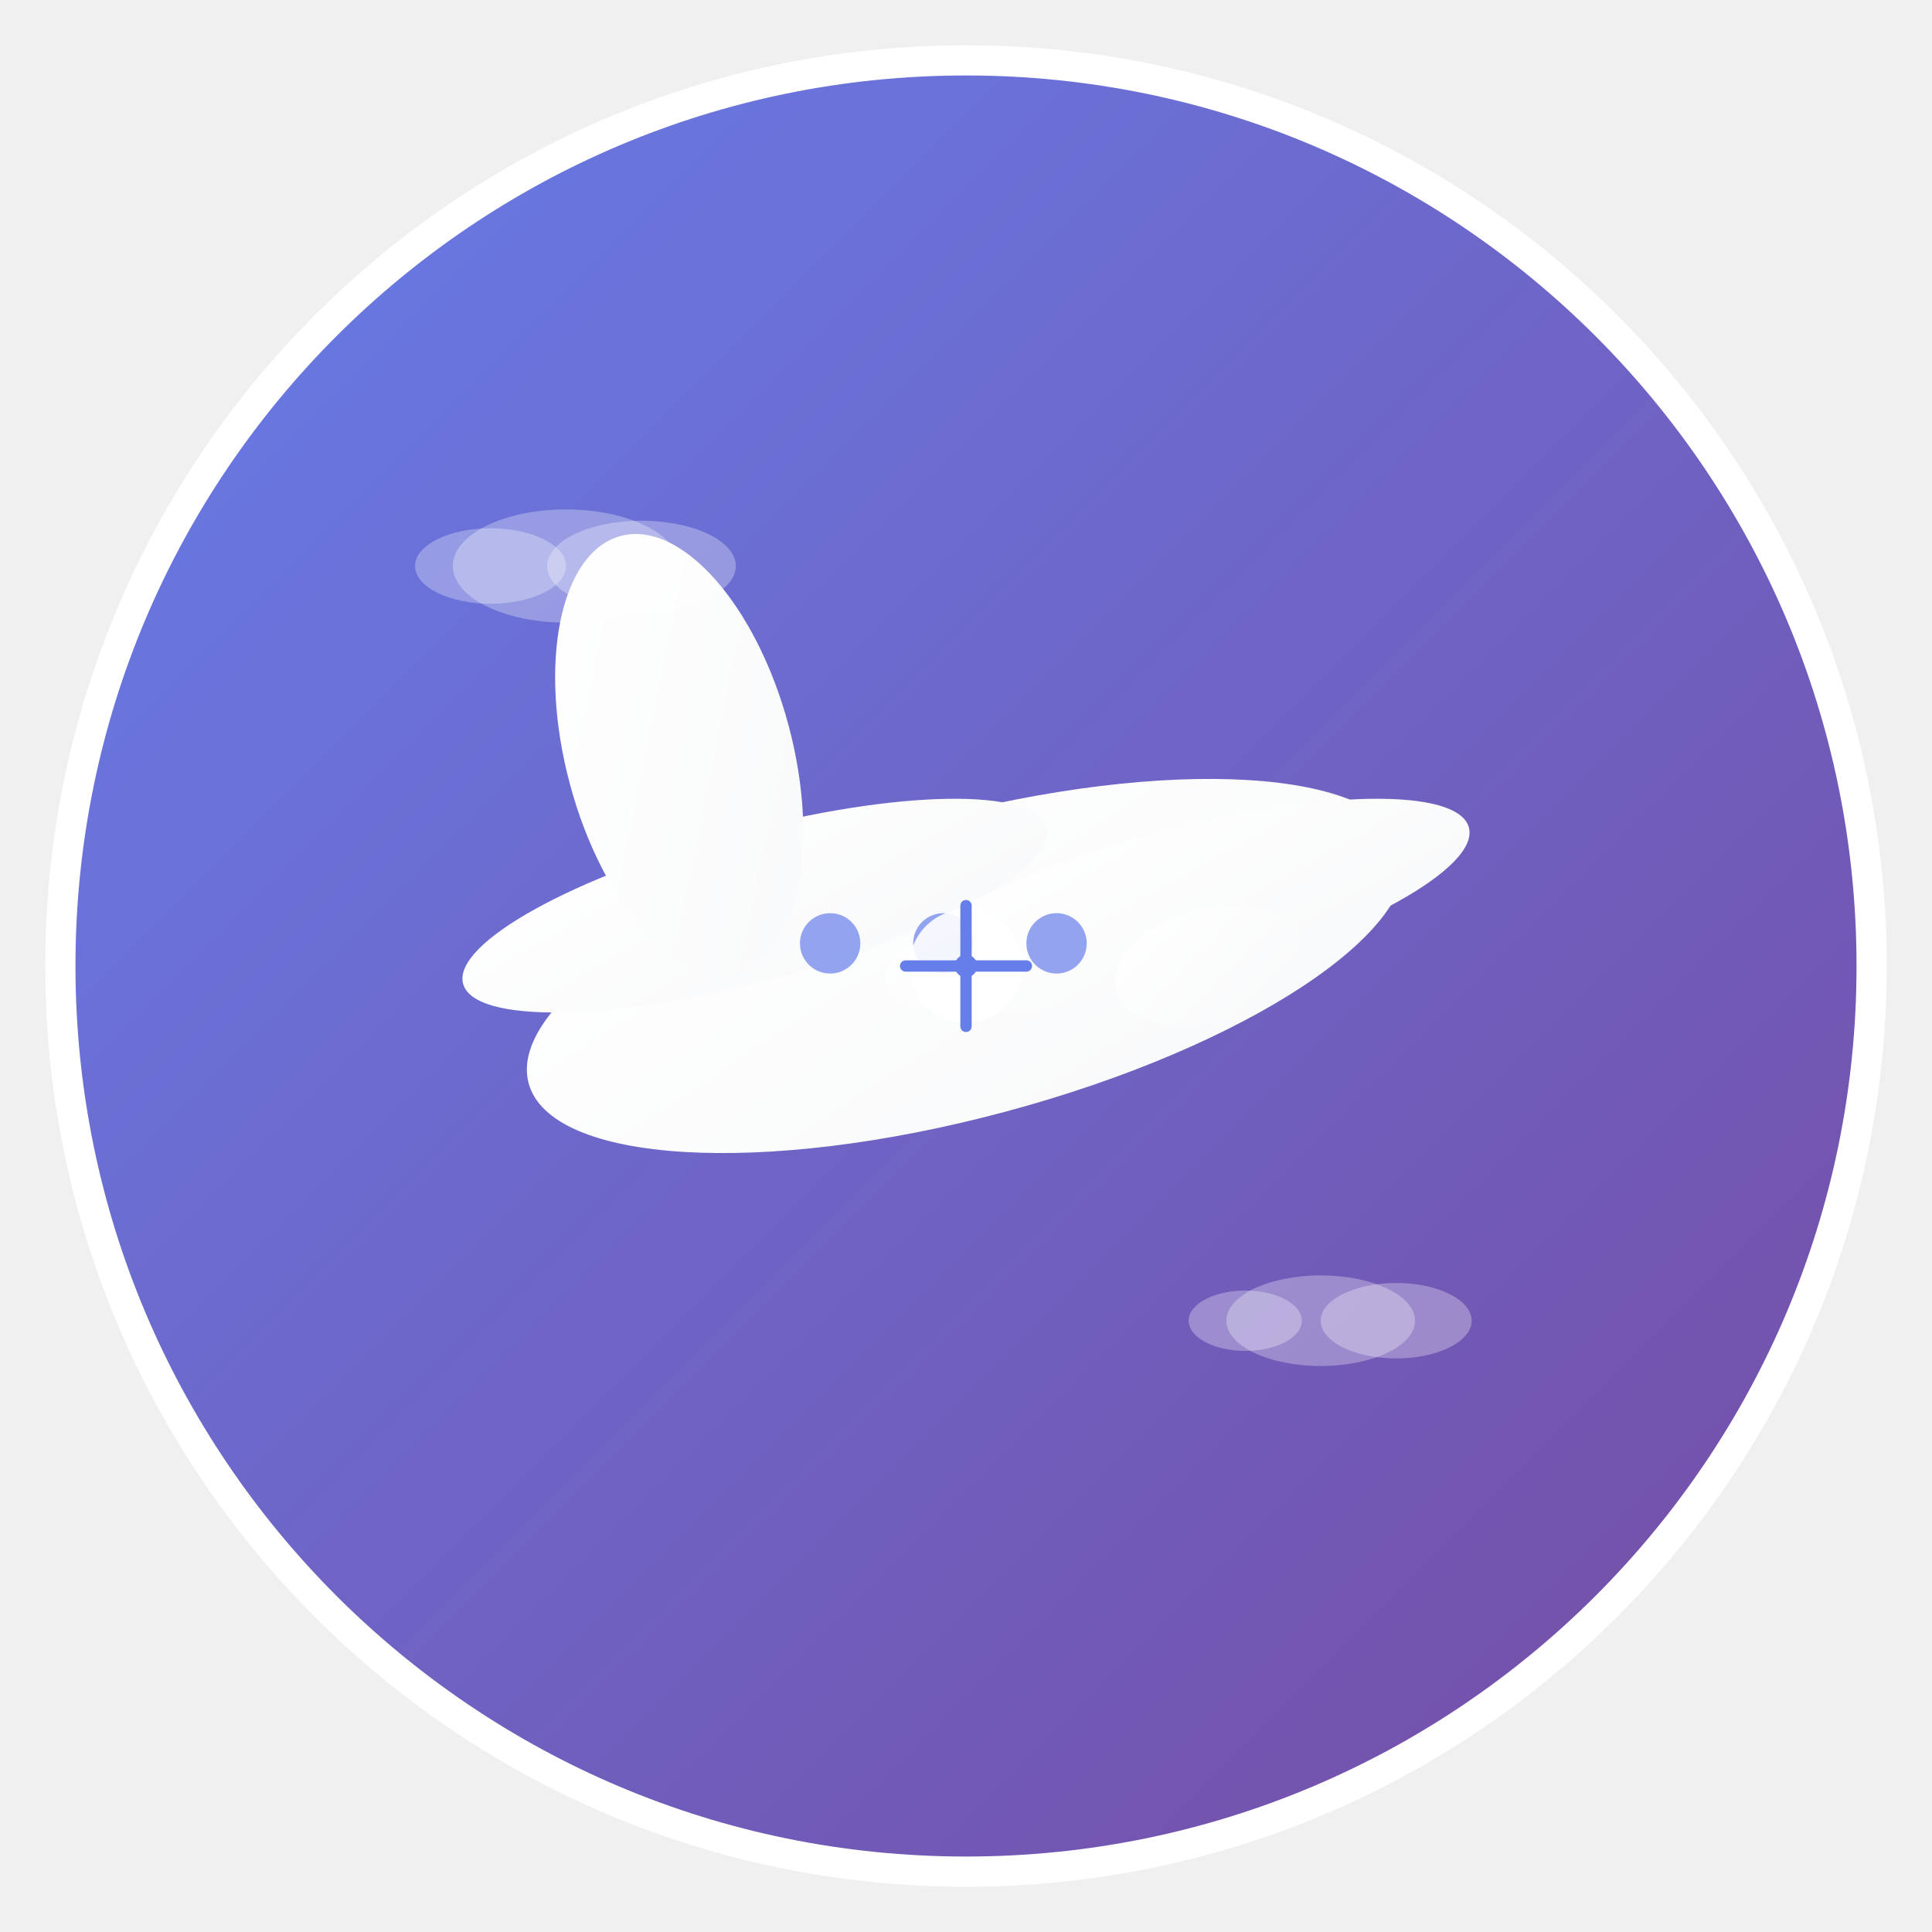
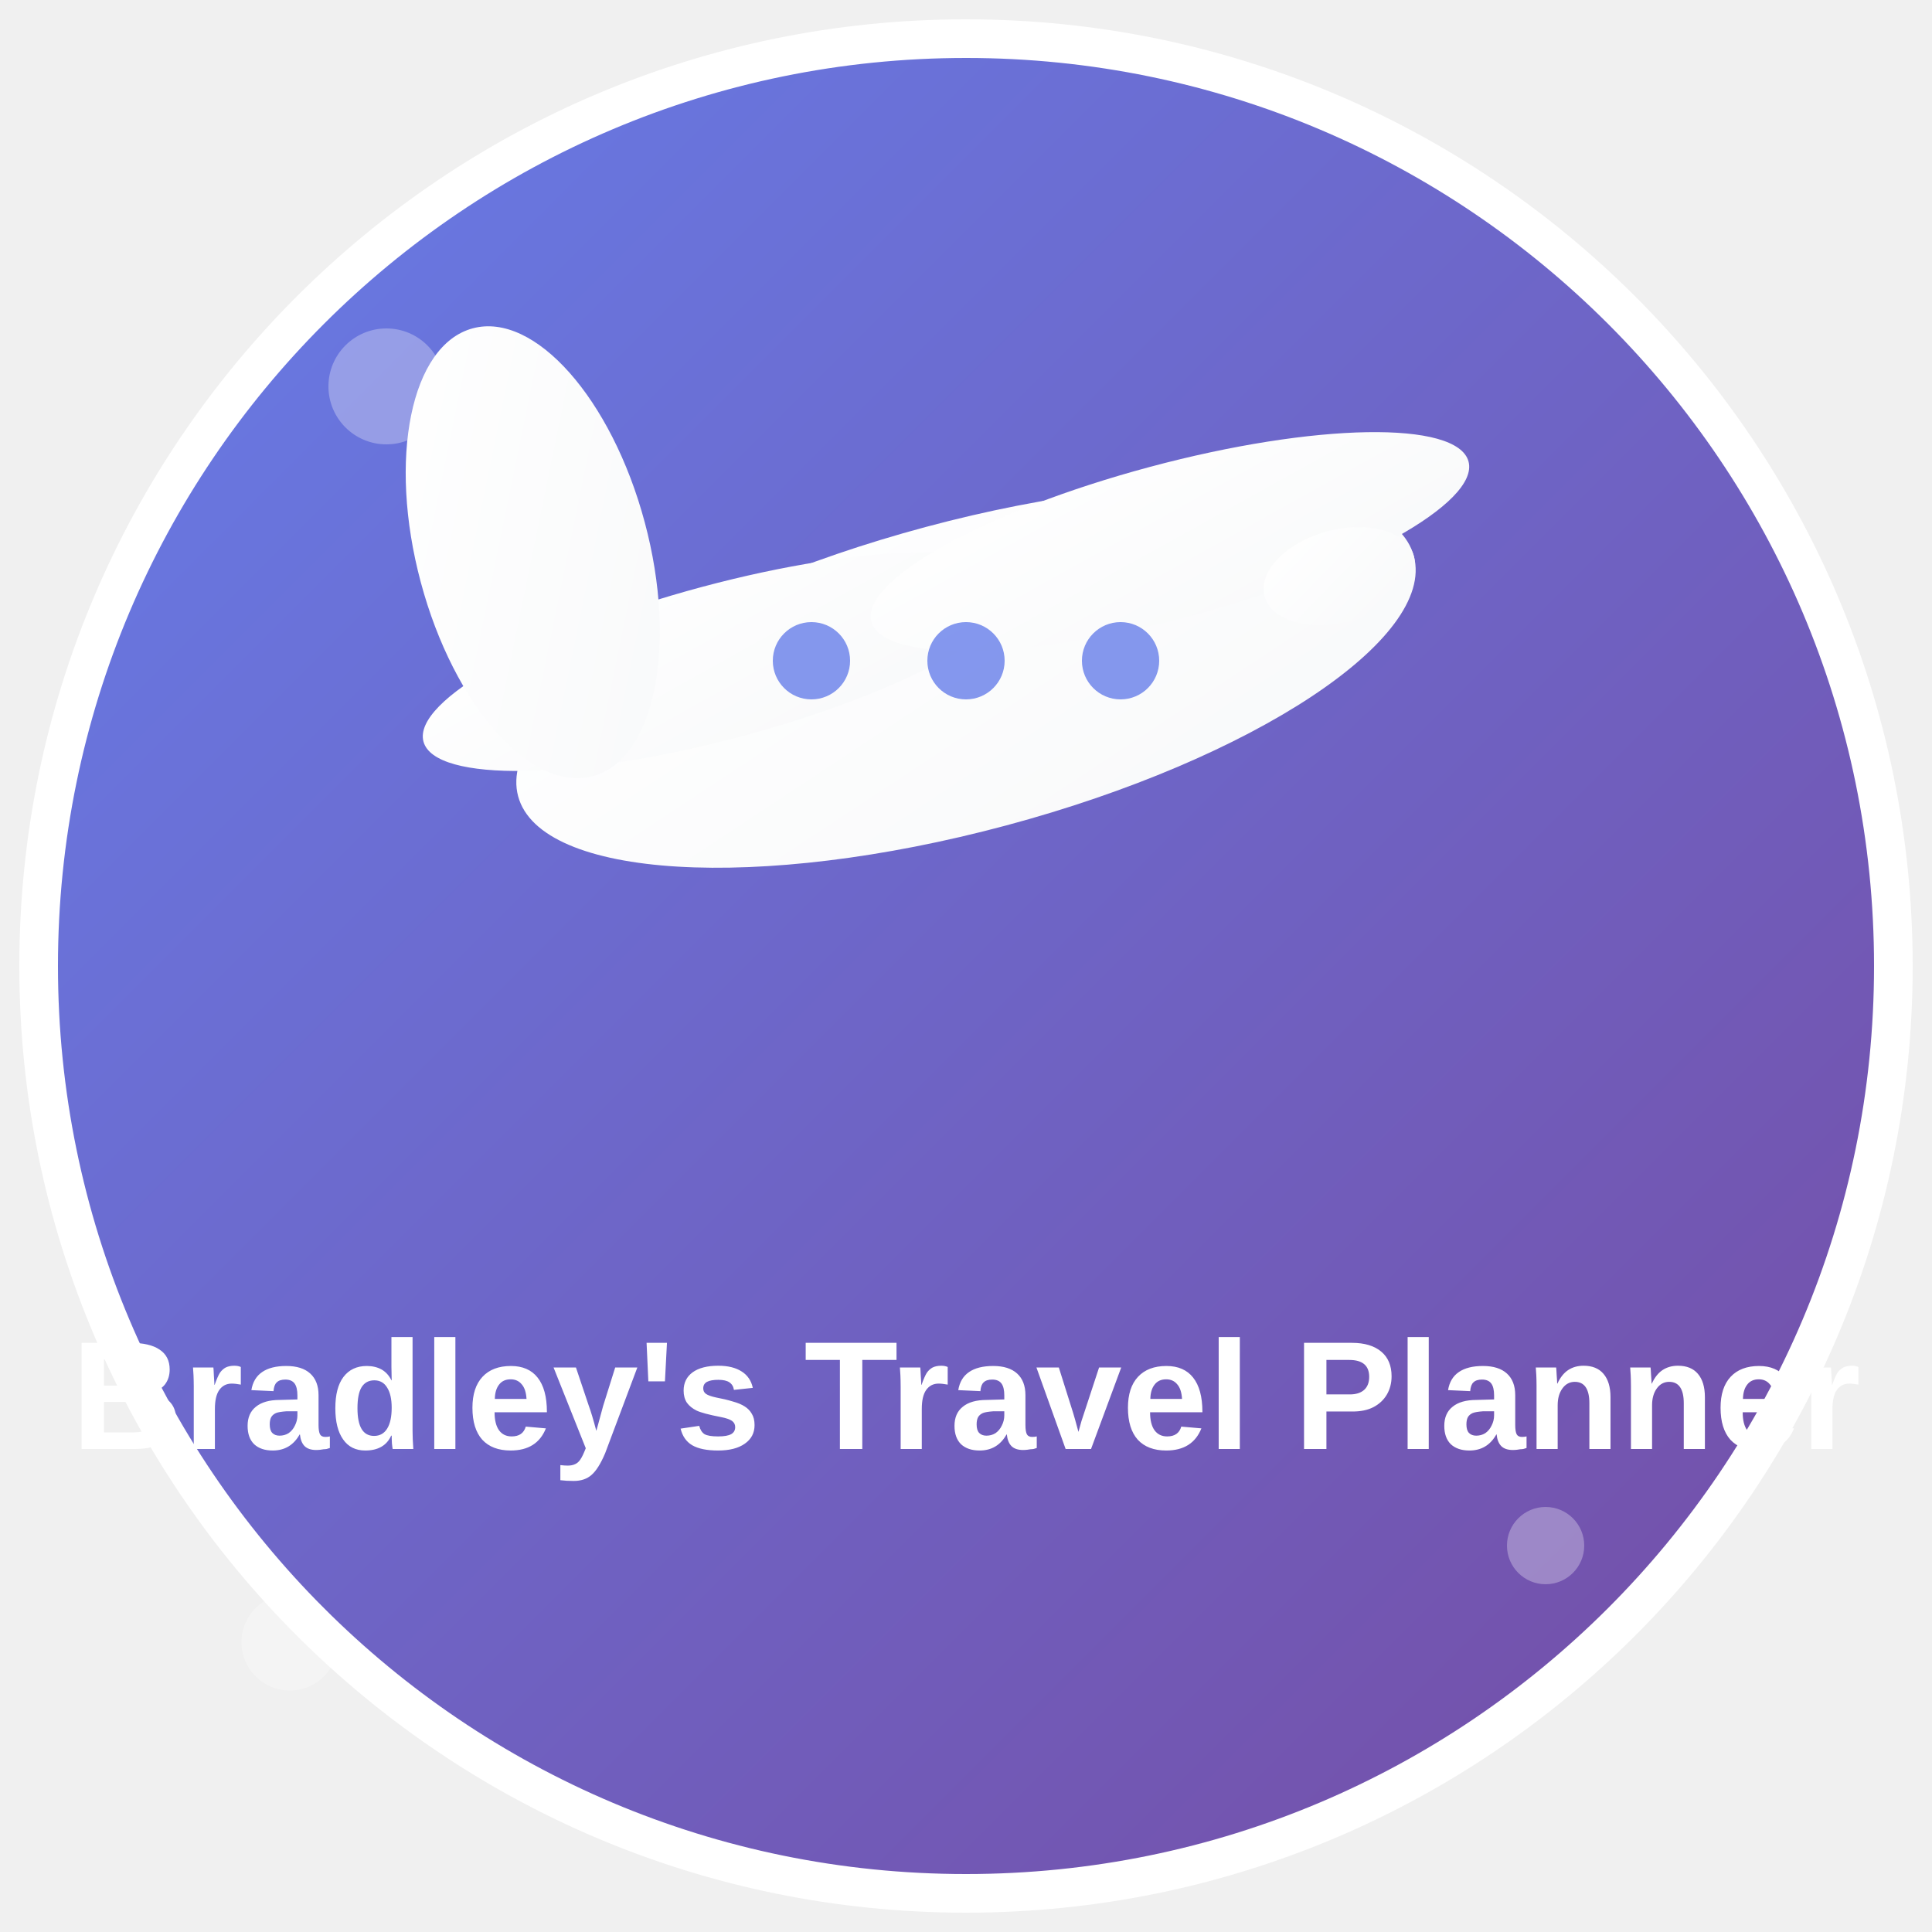
- <svg xmlns="http://www.w3.org/2000/svg" width="120" height="120" viewBox="0 0 512 512">
+ <svg xmlns="http://www.w3.org/2000/svg" width="120" height="120" viewBox="0 0 120 120">
  <defs>
    <linearGradient id="bg" x1="0%" y1="0%" x2="100%" y2="100%">
      <stop offset="0%" style="stop-color:#667eea;stop-opacity:1" />
      <stop offset="100%" style="stop-color:#764ba2;stop-opacity:1" />
    </linearGradient>
    <linearGradient id="plane" x1="0%" y1="0%" x2="100%" y2="100%">
      <stop offset="0%" style="stop-color:#ffffff;stop-opacity:1" />
      <stop offset="100%" style="stop-color:#f8f9fa;stop-opacity:1" />
    </linearGradient>
  </defs>
-   <circle cx="256" cy="256" r="240" fill="url(#bg)" stroke="#ffffff" stroke-width="8" />
-   <ellipse cx="256" cy="256" rx="120" ry="40" fill="url(#plane)" transform="rotate(-15 256 256)" />
-   <ellipse cx="200" cy="240" rx="80" ry="20" fill="url(#plane)" transform="rotate(-15 200 240)" />
-   <ellipse cx="312" cy="240" rx="80" ry="20" fill="url(#plane)" transform="rotate(-15 312 240)" />
-   <ellipse cx="180" cy="200" rx="30" ry="60" fill="url(#plane)" transform="rotate(-15 180 200)" />
-   <ellipse cx="320" cy="256" rx="25" ry="15" fill="url(#plane)" transform="rotate(-15 320 256)" />
-   <circle cx="220" cy="250" r="8" fill="#667eea" opacity="0.7" />
-   <circle cx="250" cy="250" r="8" fill="#667eea" opacity="0.7" />
-   <circle cx="280" cy="250" r="8" fill="#667eea" opacity="0.7" />
-   <ellipse cx="150" cy="150" rx="30" ry="15" fill="rgba(255,255,255,0.3)" />
-   <ellipse cx="170" cy="150" rx="25" ry="12" fill="rgba(255,255,255,0.3)" />
-   <ellipse cx="130" cy="150" rx="20" ry="10" fill="rgba(255,255,255,0.3)" />
-   <ellipse cx="350" cy="350" rx="25" ry="12" fill="rgba(255,255,255,0.3)" />
-   <ellipse cx="370" cy="350" rx="20" ry="10" fill="rgba(255,255,255,0.3)" />
-   <ellipse cx="330" cy="350" rx="15" ry="8" fill="rgba(255,255,255,0.3)" />
-   <circle cx="256" cy="256" r="15" fill="#ffffff" opacity="0.9" />
-   <line x1="256" y1="240" x2="256" y2="272" stroke="#667eea" stroke-width="3" stroke-linecap="round" />
-   <line x1="240" y1="256" x2="272" y2="256" stroke="#667eea" stroke-width="3" stroke-linecap="round" />
-   <circle cx="256" cy="256" r="3" fill="#667eea" />
+   <circle cx="60" cy="60" r="57.6" fill="url(#bg)" stroke="#ffffff" stroke-width="2.4" />
+   <g transform="translate(60, 42)">
+     <ellipse cx="0" cy="0" rx="28.8" ry="9.6" fill="url(#plane)" transform="rotate(-15)" />
+     <ellipse cx="-14.4" cy="-4.8" rx="19.2" ry="4.8" fill="url(#plane)" transform="rotate(-15)" />
+     <ellipse cx="14.4" cy="-4.8" rx="19.2" ry="4.8" fill="url(#plane)" transform="rotate(-15)" />
+     <ellipse cx="-24" cy="-14.4" rx="7.2" ry="14.4" fill="url(#plane)" transform="rotate(-15)" />
+     <ellipse cx="24" cy="0" rx="4.8" ry="2.88" fill="url(#plane)" transform="rotate(-15)" />
+     <circle cx="-9.6" cy="-0.96" r="2.4" fill="#667eea" opacity="0.8" />
+     <circle cx="0" cy="-0.96" r="2.4" fill="#667eea" opacity="0.8" />
+     <circle cx="9.6" cy="-0.96" r="2.4" fill="#667eea" opacity="0.8" />
+   </g>
+   <text x="60" y="90" text-anchor="middle" font-family="Arial, sans-serif" font-size="9.6" font-weight="bold" fill="white">
+     Bradley's Travel Planner
+   </text>
+   <circle cx="24" cy="24" r="3.6" fill="rgba(255,255,255,0.3)" />
+   <circle cx="96" cy="96" r="2.4" fill="rgba(255,255,255,0.3)" />
+   <circle cx="18" cy="102" r="3" fill="rgba(255,255,255,0.3)" />
</svg>
